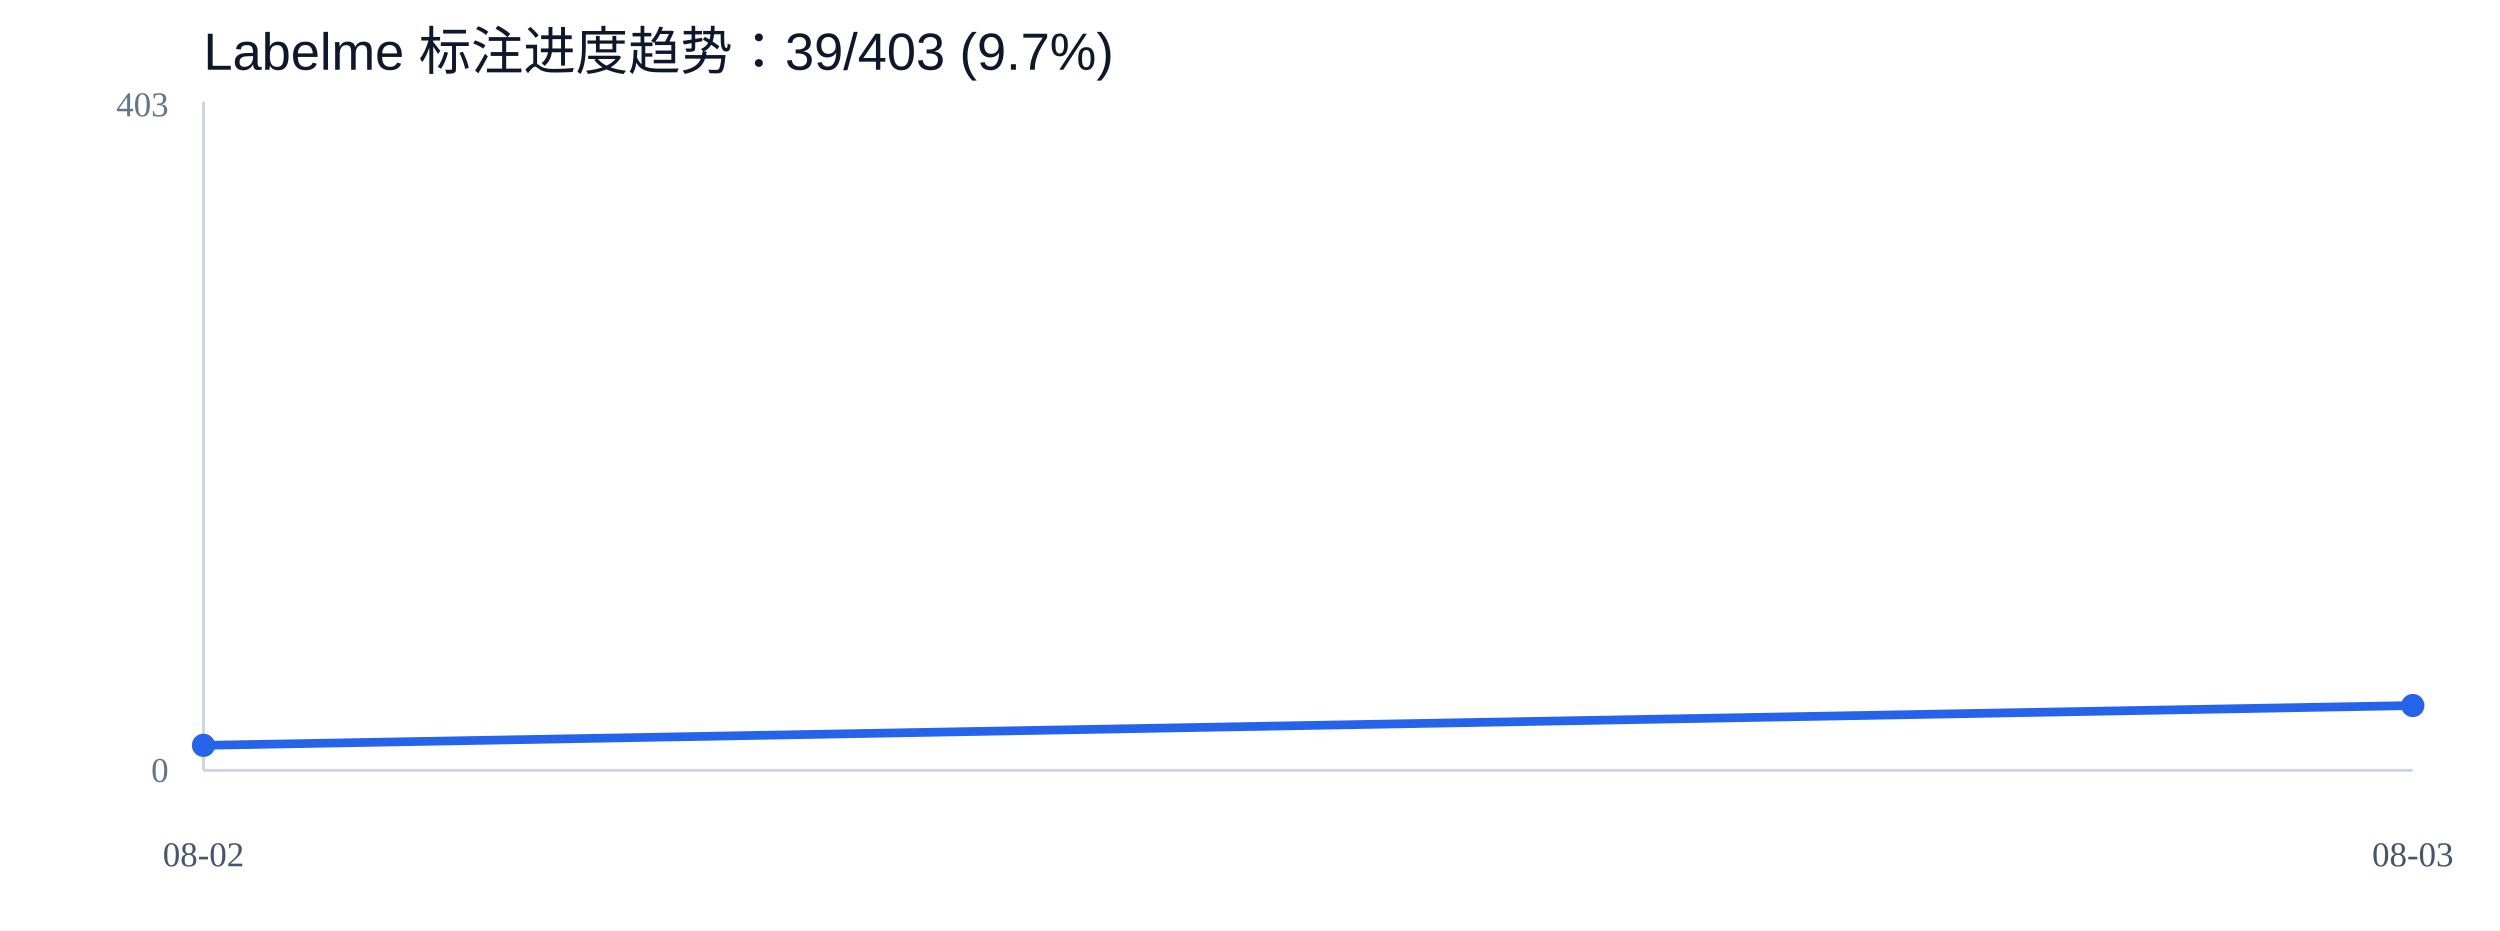
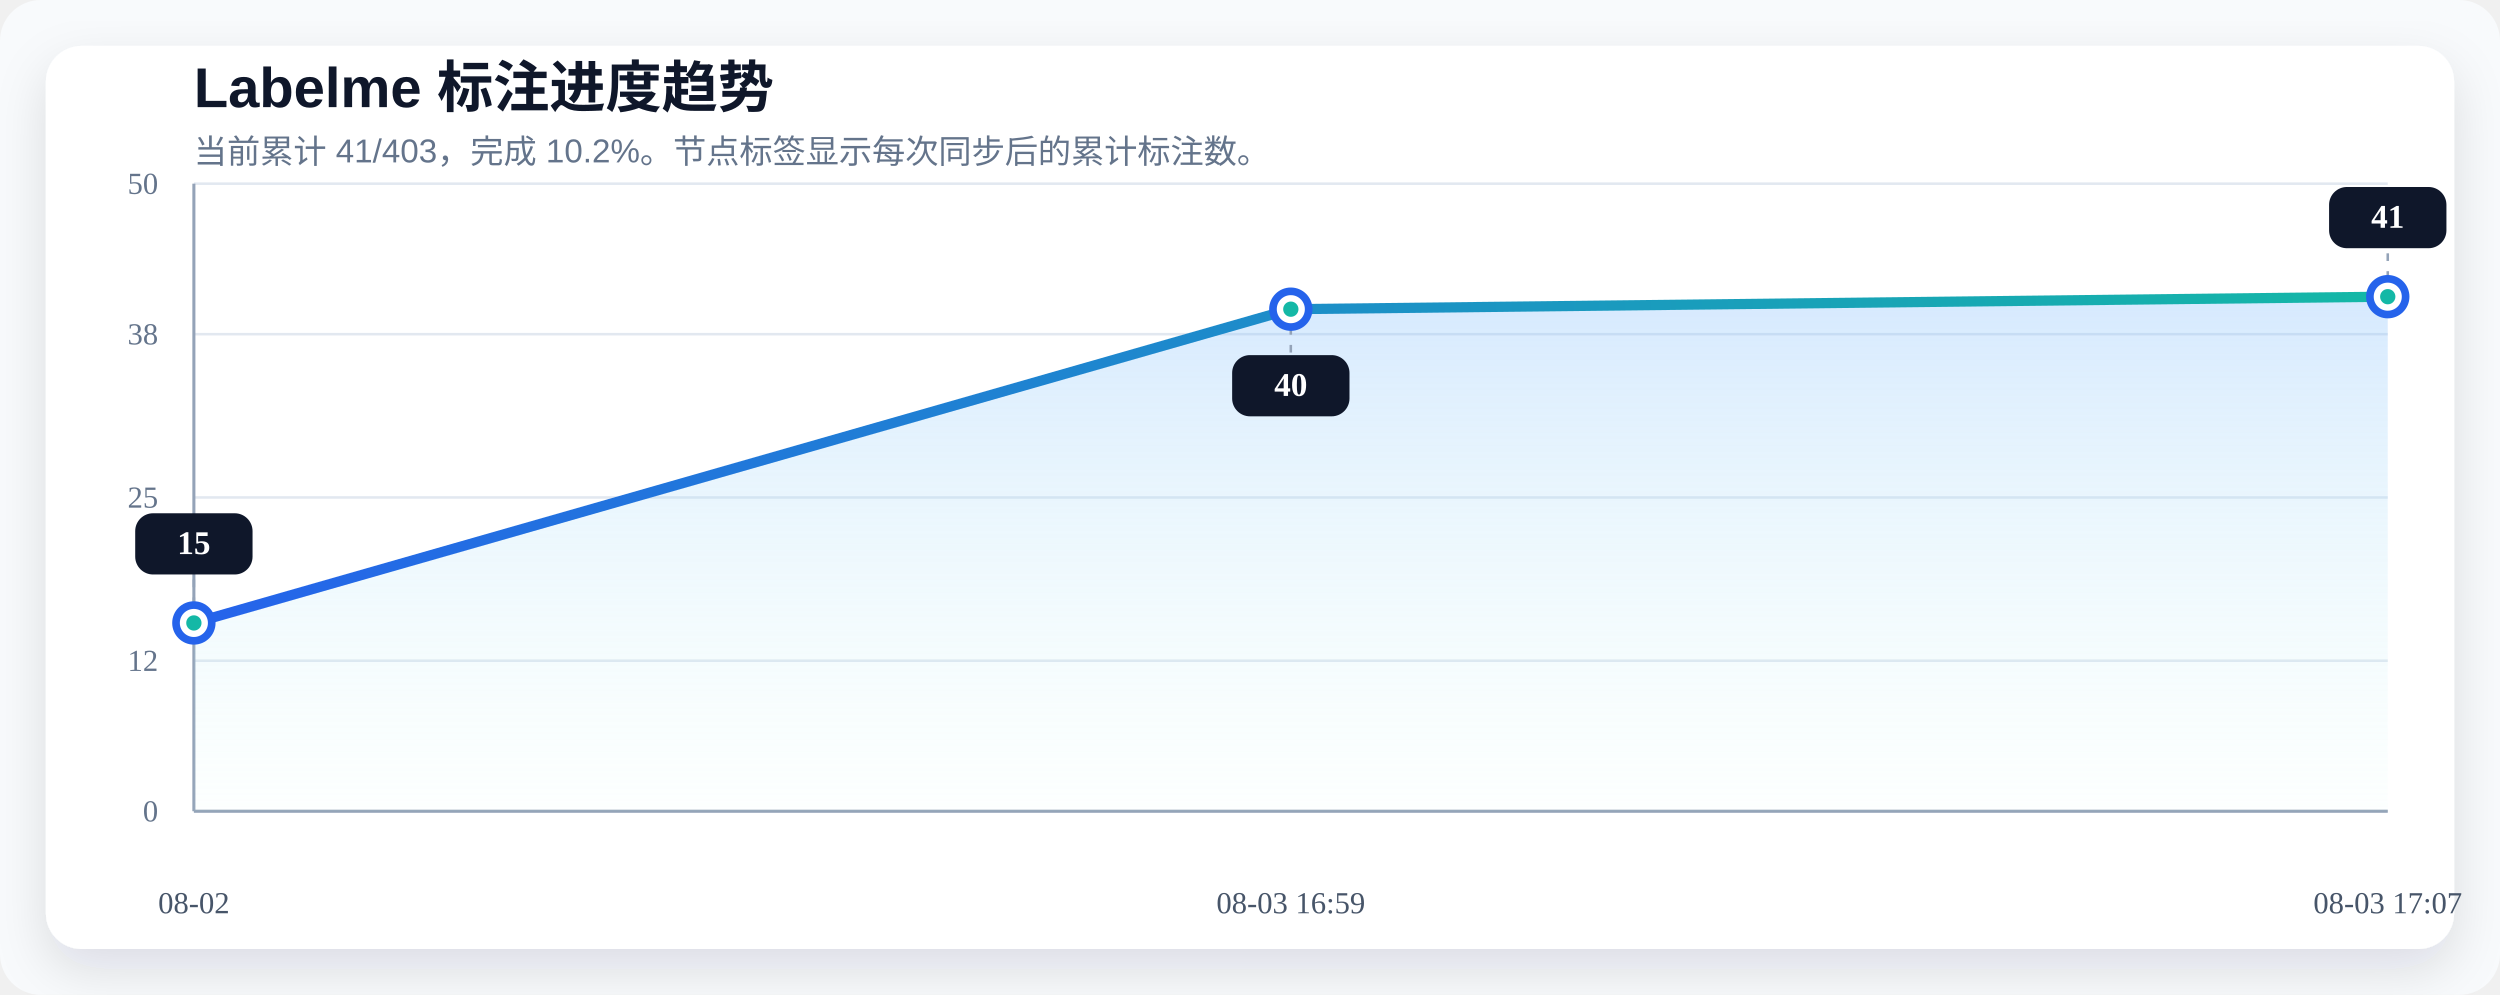
- <svg xmlns="http://www.w3.org/2000/svg" width="860" height="320" viewBox="0 0 860 320">
-   <rect width="100%" height="100%" fill="#ffffff" />
-   <text x="70" y="24" font-size="18" font-family="Arial, sans-serif" fill="#0f172a">Labelme 标注进度趋势：39/403 (9.7%)</text>
-   <line x1="70" y1="265" x2="830" y2="265" stroke="#cbd5e1" />
-   <line x1="70" y1="35" x2="70" y2="265" stroke="#cbd5e1" />
-   <text x="58" y="40" text-anchor="end" font-size="12" fill="#64748b">403</text>
-   <text x="58" y="269" text-anchor="end" font-size="12" fill="#64748b">0</text>
-   <polyline points="70.0,256.4 830.0,242.7" fill="none" stroke="#2563eb" stroke-width="3" stroke-linejoin="round" stroke-linecap="round" />
-   <circle cx="70.0" cy="256.4" r="4" fill="#2563eb" />
-   <circle cx="830.0" cy="242.7" r="4" fill="#2563eb" />
-   <text x="70.0" y="298" text-anchor="middle" font-size="12" fill="#475569">08-02</text>
-   <text x="830.0" y="298" text-anchor="middle" font-size="12" fill="#475569">08-03</text>
+ <svg xmlns="http://www.w3.org/2000/svg" width="980" height="390" viewBox="0 0 980 390">
+   <defs>
+     <linearGradient id="lineGradient" x1="0" y1="0" x2="1" y2="0">
+       <stop offset="0%" stop-color="#2563eb" />
+       <stop offset="100%" stop-color="#14b8a6" />
+     </linearGradient>
+     <linearGradient id="areaGradient" x1="0" y1="0" x2="0" y2="1">
+       <stop offset="0%" stop-color="#93c5fd" stop-opacity="0.38" />
+       <stop offset="100%" stop-color="#ccfbf1" stop-opacity="0.05" />
+     </linearGradient>
+     <filter id="softShadow" x="-20%" y="-20%" width="140%" height="140%">
+       <feDropShadow dx="0" dy="8" stdDeviation="10" flood-color="#0f172a" flood-opacity="0.12" />
+     </filter>
+   </defs>
+   <rect width="100%" height="100%" rx="16" fill="#f8fafc" />
+   <rect x="18" y="18" width="944" height="354" rx="14" fill="#ffffff" filter="url(#softShadow)" />
+   <text x="76" y="42" font-size="22" font-weight="800" font-family="Arial, sans-serif" fill="#0f172a">Labelme 标注进度趋势</text>
+   <text x="76" y="64" font-size="13" font-family="Arial, sans-serif" fill="#64748b">当前累计 41/403，完成 10.2%。节点标签显示每次同步后的累计标注数。</text>
+   <line x1="76" y1="318.0" x2="936" y2="318.0" stroke="#e2e8f0" stroke-width="1" />
+   <line x1="76" y1="259.0" x2="936" y2="259.0" stroke="#e2e8f0" stroke-width="1" />
+   <line x1="76" y1="195.0" x2="936" y2="195.0" stroke="#e2e8f0" stroke-width="1" />
+   <line x1="76" y1="131.0" x2="936" y2="131.0" stroke="#e2e8f0" stroke-width="1" />
+   <line x1="76" y1="72.0" x2="936" y2="72.0" stroke="#e2e8f0" stroke-width="1" />
+   <line x1="76" y1="318" x2="936" y2="318" stroke="#94a3b8" stroke-width="1.2" />
+   <line x1="76" y1="72" x2="76" y2="318" stroke="#94a3b8" stroke-width="1.2" />
+   <text x="62" y="322.0" text-anchor="end" font-size="12" fill="#64748b">0</text>
+   <text x="62" y="263.0" text-anchor="end" font-size="12" fill="#64748b">12</text>
+   <text x="62" y="199.0" text-anchor="end" font-size="12" fill="#64748b">25</text>
+   <text x="62" y="135.0" text-anchor="end" font-size="12" fill="#64748b">38</text>
+   <text x="62" y="76.0" text-anchor="end" font-size="12" fill="#64748b">50</text>
+   <polygon points="76.0,318.0 76.0,244.2 506.0,121.2 936.0,116.3 936.0,318.0" fill="url(#areaGradient)" />
+   <polyline points="76.0,244.2 506.0,121.2 936.0,116.3" fill="none" stroke="url(#lineGradient)" stroke-width="4" stroke-linejoin="round" stroke-linecap="round" />
+   <line x1="76.0" y1="244.2" x2="76.0" y2="218.2" stroke="#94a3b8" stroke-width="1" stroke-dasharray="3 4" />
+   <rect x="53.0" y="201.2" width="46" height="24" rx="7" fill="#0f172a" />
+   <text x="76.0" y="217.2" text-anchor="middle" font-size="13" font-weight="700" fill="#ffffff">15</text>
+   <circle cx="76.0" cy="244.2" r="7" fill="#ffffff" stroke="#2563eb" stroke-width="3" />
+   <circle cx="76.0" cy="244.2" r="3" fill="#14b8a6" />
+   <line x1="506.0" y1="121.2" x2="506.0" y2="156.2" stroke="#94a3b8" stroke-width="1" stroke-dasharray="3 4" />
+   <rect x="483.0" y="139.2" width="46" height="24" rx="7" fill="#0f172a" />
+   <text x="506.0" y="155.2" text-anchor="middle" font-size="13" font-weight="700" fill="#ffffff">40</text>
+   <circle cx="506.0" cy="121.2" r="7" fill="#ffffff" stroke="#2563eb" stroke-width="3" />
+   <circle cx="506.0" cy="121.2" r="3" fill="#14b8a6" />
+   <line x1="936.0" y1="116.3" x2="936.0" y2="90.3" stroke="#94a3b8" stroke-width="1" stroke-dasharray="3 4" />
+   <rect x="913.0" y="73.3" width="46" height="24" rx="7" fill="#0f172a" />
+   <text x="936.0" y="89.3" text-anchor="middle" font-size="13" font-weight="700" fill="#ffffff">41</text>
+   <circle cx="936.0" cy="116.3" r="7" fill="#ffffff" stroke="#2563eb" stroke-width="3" />
+   <circle cx="936.0" cy="116.3" r="3" fill="#14b8a6" />
+   <text x="76.0" y="358" text-anchor="middle" font-size="12" fill="#475569">08-02</text>
+   <text x="506.0" y="358" text-anchor="middle" font-size="12" fill="#475569">08-03 16:59</text>
+   <text x="936.0" y="358" text-anchor="middle" font-size="12" fill="#475569">08-03 17:07</text>
</svg>
